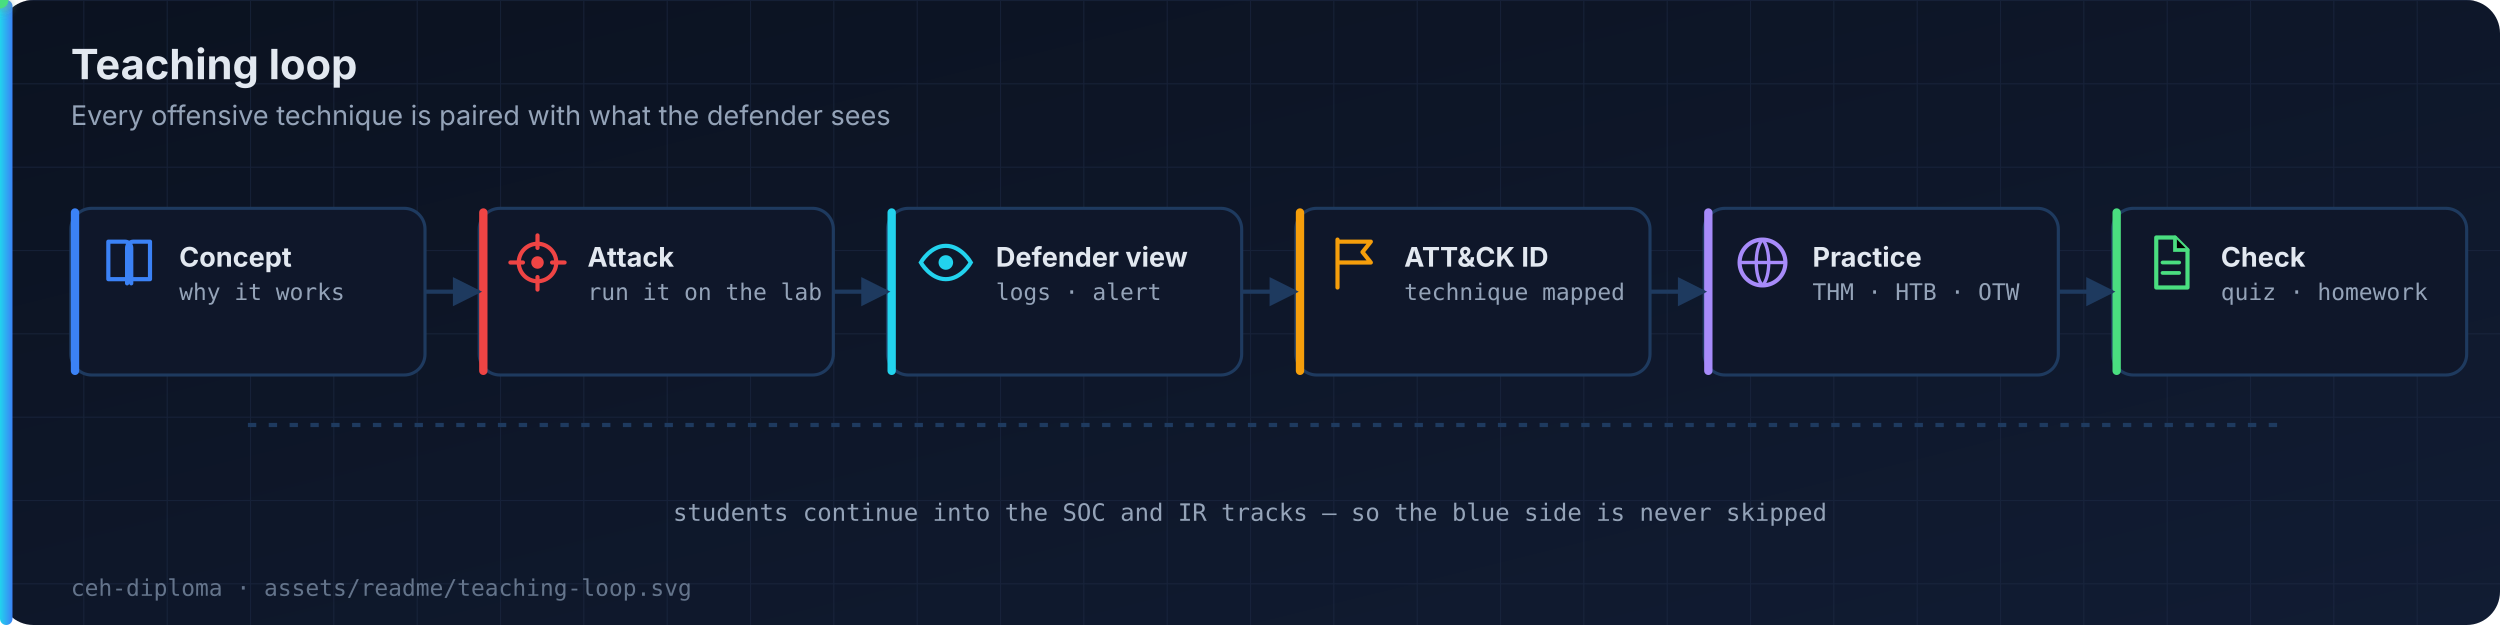
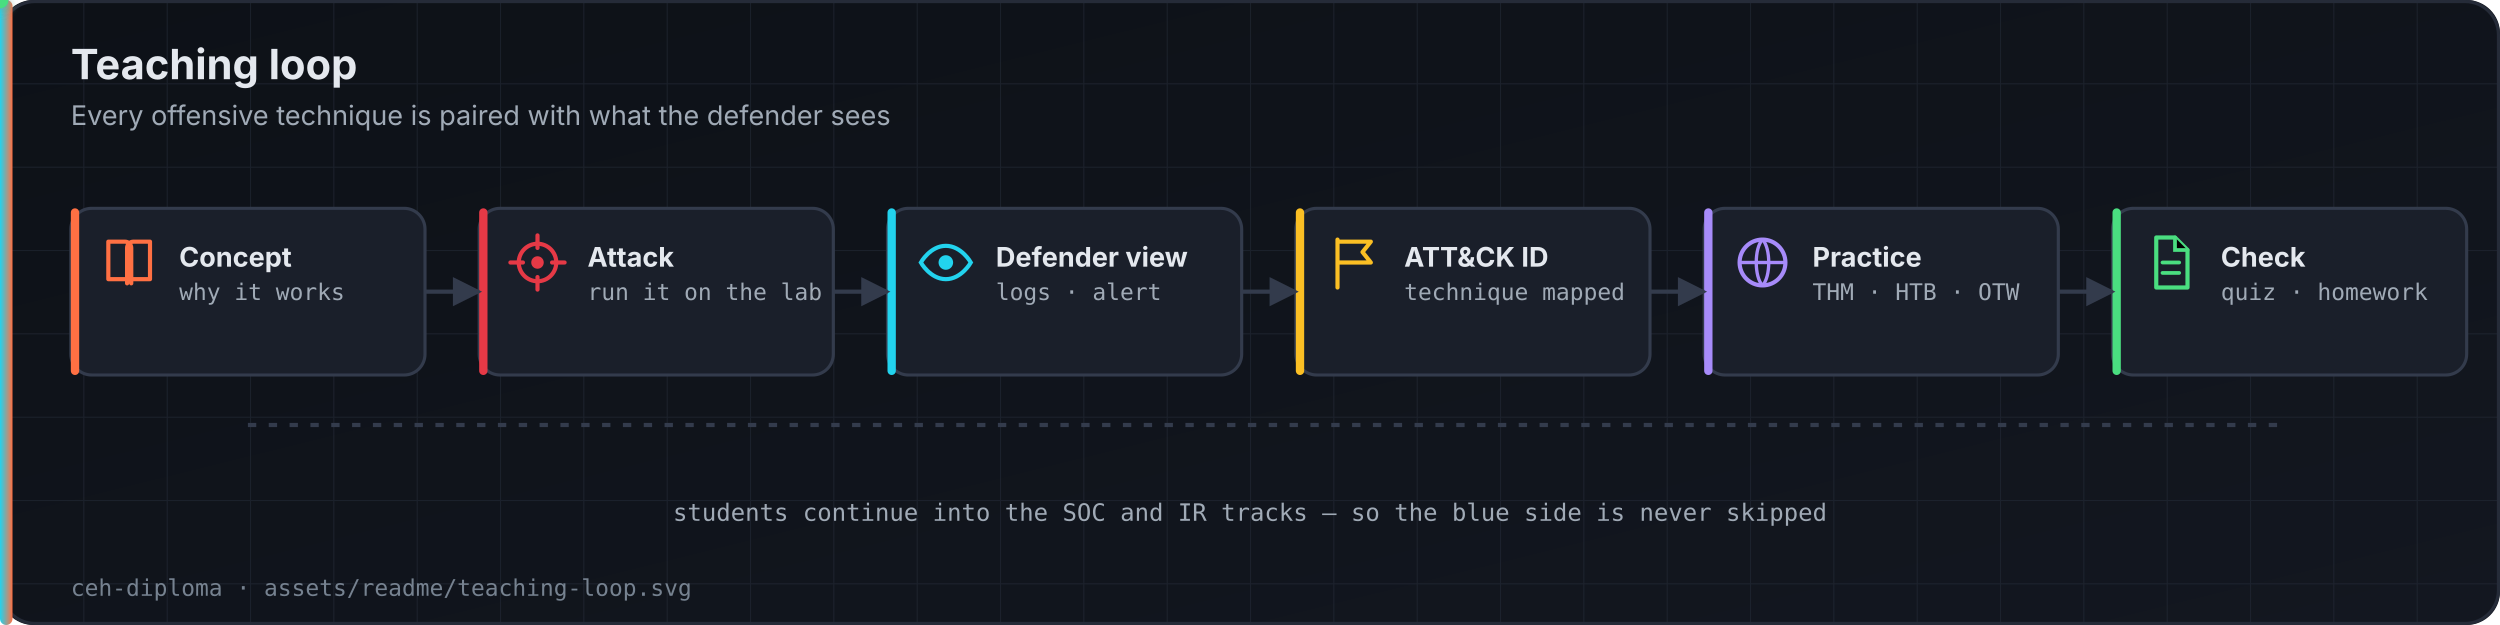
<svg xmlns="http://www.w3.org/2000/svg" width="1200" height="300" viewBox="0 0 1200 300" role="img" aria-label="How every CEH topic is taught — attack paired with detection">
  <defs>
    <linearGradient id="bg" x1="0" y1="0" x2="1" y2="1">
-       <stop offset="0" stop-color="#0B1220" />
-       <stop offset="1" stop-color="#111C33" />
+       <stop offset="0" stop-color="#0d1117" />
+       <stop offset="1" stop-color="#131720" />
    </linearGradient>
    <linearGradient id="accent" x1="0" y1="0" x2="1" y2="0">
-       <stop offset="0" stop-color="#22D3EE" />
-       <stop offset="1" stop-color="#3B82F6" />
+       <stop offset="0" stop-color="#22d3ee" />
+       <stop offset="1" stop-color="#ff7043" />
    </linearGradient>
    <pattern id="grid" width="40" height="40" patternUnits="userSpaceOnUse">
-       <path d="M40 0H0V40" fill="none" stroke="#1E2A45" stroke-width="1" />
+       <path d="M40 0H0V40" fill="none" stroke="#252b38" stroke-width="1" />
    </pattern>
    <filter id="glow" x="-100%" y="-100%" width="300%" height="300%">
      <feGaussianBlur stdDeviation="2.5" result="b" />
      <feMerge>
        <feMergeNode in="b" />
        <feMergeNode in="SourceGraphic" />
      </feMerge>
    </filter>
-     <marker id="arrow-1E3A5F" viewBox="0 0 10 10" refX="9" refY="5" markerWidth="7" markerHeight="7" orient="auto-start-reverse">
-       <path d="M0 0L10 5L0 10z" fill="#1E3A5F" />
+     <marker id="arrow-333b4c" viewBox="0 0 10 10" refX="9" refY="5" markerWidth="7" markerHeight="7" orient="auto-start-reverse">
+       <path d="M0 0L10 5L0 10z" fill="#333b4c" />
    </marker>
  </defs>
  <rect width="1200" height="300" rx="16" fill="url(#bg)" />
+   <rect x="0.75" y="0.75" width="1198.5" height="298.5" rx="16" fill="none" stroke="#252b38" stroke-width="1.5" />
  <rect width="1200" height="300" rx="16" fill="url(#grid)" opacity="0.55" />
  <rect x="0" y="0" width="6" height="300" rx="3" fill="url(#accent)" />
-   <text x="34" y="38" font-family="Inter, Segoe UI, Arial, sans-serif" font-size="20" font-weight="700" fill="#E2E8F0">Teaching loop</text>
-   <text x="34" y="60" font-family="Inter, Segoe UI, Arial, sans-serif" font-size="13" fill="#94A3B8">Every offensive technique is paired with what the defender sees</text>
+   <text x="34" y="38" font-family="Inter, Segoe UI, Arial, sans-serif" font-size="20" font-weight="700" fill="#e4e8ee">Teaching loop</text>
+   <text x="34" y="60" font-family="Inter, Segoe UI, Arial, sans-serif" font-size="13" fill="#a0aab6">Every offensive technique is paired with what the defender sees</text>
  <g transform="translate(34,100)">
-     <rect width="170" height="80" rx="10" fill="#0F172A" stroke="#1E3A5F" stroke-width="1.5" />
-     <rect width="4" height="80" rx="2" fill="#3B82F6" />
+     <rect width="170" height="80" rx="10" fill="#1a1f2a" stroke="#333b4c" stroke-width="1.5" />
+     <rect width="4" height="80" rx="2" fill="#ff7043" />
    <g transform="translate(14,12)">
-       <path d="M4 4h8a3 3 0 013 3v17a2 2 0 00-2-2H4zM24 4h-8a3 3 0 00-3 3v17a2 2 0 012-2h9z" fill="none" stroke="#3B82F6" stroke-width="2" stroke-linejoin="round" />
+       <path d="M4 4h8a3 3 0 013 3v17a2 2 0 00-2-2H4zM24 4h-8a3 3 0 00-3 3v17a2 2 0 012-2h9z" fill="none" stroke="#ff7043" stroke-width="2" stroke-linejoin="round" />
    </g>
-     <text x="52" y="28" font-family="Inter, Segoe UI, Arial, sans-serif" font-size="13" font-weight="700" fill="#E2E8F0">Concept</text>
-     <text x="52" y="44" font-family="ui-monospace, SFMono-Regular, Menlo, Consolas, monospace" font-size="11" fill="#94A3B8">why it works</text>
+     <text x="52" y="28" font-family="Inter, Segoe UI, Arial, sans-serif" font-size="13" font-weight="700" fill="#e4e8ee">Concept</text>
+     <text x="52" y="44" font-family="ui-monospace, SFMono-Regular, Menlo, Consolas, monospace" font-size="11" fill="#a0aab6">why it works</text>
  </g>
  <g transform="translate(230,100)">
-     <rect width="170" height="80" rx="10" fill="#0F172A" stroke="#1E3A5F" stroke-width="1.5" />
-     <rect width="4" height="80" rx="2" fill="#EF4444" />
+     <rect width="170" height="80" rx="10" fill="#1a1f2a" stroke="#333b4c" stroke-width="1.5" />
+     <rect width="4" height="80" rx="2" fill="#e63946" />
    <g transform="translate(14,12)">
-       <circle cx="14" cy="14" r="9" fill="none" stroke="#EF4444" stroke-width="2" />
-       <circle cx="14" cy="14" r="3" fill="#EF4444" />
-       <path d="M14 1v6M14 21v6M1 14h6M21 14h6" stroke="#EF4444" stroke-width="2" stroke-linecap="round" />
+       <circle cx="14" cy="14" r="9" fill="none" stroke="#e63946" stroke-width="2" />
+       <circle cx="14" cy="14" r="3" fill="#e63946" />
+       <path d="M14 1v6M14 21v6M1 14h6M21 14h6" stroke="#e63946" stroke-width="2" stroke-linecap="round" />
    </g>
-     <text x="52" y="28" font-family="Inter, Segoe UI, Arial, sans-serif" font-size="13" font-weight="700" fill="#E2E8F0">Attack</text>
-     <text x="52" y="44" font-family="ui-monospace, SFMono-Regular, Menlo, Consolas, monospace" font-size="11" fill="#94A3B8">run it on the lab</text>
+     <text x="52" y="28" font-family="Inter, Segoe UI, Arial, sans-serif" font-size="13" font-weight="700" fill="#e4e8ee">Attack</text>
+     <text x="52" y="44" font-family="ui-monospace, SFMono-Regular, Menlo, Consolas, monospace" font-size="11" fill="#a0aab6">run it on the lab</text>
  </g>
  <g transform="translate(426,100)">
-     <rect width="170" height="80" rx="10" fill="#0F172A" stroke="#1E3A5F" stroke-width="1.5" />
-     <rect width="4" height="80" rx="2" fill="#22D3EE" />
+     <rect width="170" height="80" rx="10" fill="#1a1f2a" stroke="#333b4c" stroke-width="1.5" />
+     <rect width="4" height="80" rx="2" fill="#22d3ee" />
    <g transform="translate(14,12)">
-       <path d="M2 14s4.5-8 12-8 12 8 12 8-4.5 8-12 8S2 14 2 14z" fill="none" stroke="#22D3EE" stroke-width="2" />
-       <circle cx="14" cy="14" r="3.5" fill="#22D3EE" />
+       <path d="M2 14s4.5-8 12-8 12 8 12 8-4.5 8-12 8S2 14 2 14z" fill="none" stroke="#22d3ee" stroke-width="2" />
+       <circle cx="14" cy="14" r="3.5" fill="#22d3ee" />
    </g>
-     <text x="52" y="28" font-family="Inter, Segoe UI, Arial, sans-serif" font-size="13" font-weight="700" fill="#E2E8F0">Defender view</text>
-     <text x="52" y="44" font-family="ui-monospace, SFMono-Regular, Menlo, Consolas, monospace" font-size="11" fill="#94A3B8">logs · alert</text>
+     <text x="52" y="28" font-family="Inter, Segoe UI, Arial, sans-serif" font-size="13" font-weight="700" fill="#e4e8ee">Defender view</text>
+     <text x="52" y="44" font-family="ui-monospace, SFMono-Regular, Menlo, Consolas, monospace" font-size="11" fill="#a0aab6">logs · alert</text>
  </g>
  <g transform="translate(622,100)">
-     <rect width="170" height="80" rx="10" fill="#0F172A" stroke="#1E3A5F" stroke-width="1.5" />
-     <rect width="4" height="80" rx="2" fill="#F59E0B" />
+     <rect width="170" height="80" rx="10" fill="#1a1f2a" stroke="#333b4c" stroke-width="1.5" />
+     <rect width="4" height="80" rx="2" fill="#fbbf24" />
    <g transform="translate(14,12)">
-       <path d="M6 26V3M6 4h16l-4 5 4 5H6" fill="none" stroke="#F59E0B" stroke-width="2" stroke-linejoin="round" stroke-linecap="round" />
+       <path d="M6 26V3M6 4h16l-4 5 4 5H6" fill="none" stroke="#fbbf24" stroke-width="2" stroke-linejoin="round" stroke-linecap="round" />
    </g>
-     <text x="52" y="28" font-family="Inter, Segoe UI, Arial, sans-serif" font-size="13" font-weight="700" fill="#E2E8F0">ATT&amp;CK ID</text>
-     <text x="52" y="44" font-family="ui-monospace, SFMono-Regular, Menlo, Consolas, monospace" font-size="11" fill="#94A3B8">technique mapped</text>
+     <text x="52" y="28" font-family="Inter, Segoe UI, Arial, sans-serif" font-size="13" font-weight="700" fill="#e4e8ee">ATT&amp;CK ID</text>
+     <text x="52" y="44" font-family="ui-monospace, SFMono-Regular, Menlo, Consolas, monospace" font-size="11" fill="#a0aab6">technique mapped</text>
  </g>
  <g transform="translate(818,100)">
-     <rect width="170" height="80" rx="10" fill="#0F172A" stroke="#1E3A5F" stroke-width="1.5" />
-     <rect width="4" height="80" rx="2" fill="#A78BFA" />
+     <rect width="170" height="80" rx="10" fill="#1a1f2a" stroke="#333b4c" stroke-width="1.5" />
+     <rect width="4" height="80" rx="2" fill="#a78bfa" />
    <g transform="translate(14,12)">
-       <circle cx="14" cy="14" r="11" fill="none" stroke="#A78BFA" stroke-width="2" />
-       <path d="M3 14h22M14 3c-4 4-4 18 0 22M14 3c4 4 4 18 0 22" fill="none" stroke="#A78BFA" stroke-width="1.6" />
+       <circle cx="14" cy="14" r="11" fill="none" stroke="#a78bfa" stroke-width="2" />
+       <path d="M3 14h22M14 3c-4 4-4 18 0 22M14 3c4 4 4 18 0 22" fill="none" stroke="#a78bfa" stroke-width="1.6" />
    </g>
-     <text x="52" y="28" font-family="Inter, Segoe UI, Arial, sans-serif" font-size="13" font-weight="700" fill="#E2E8F0">Practice</text>
-     <text x="52" y="44" font-family="ui-monospace, SFMono-Regular, Menlo, Consolas, monospace" font-size="11" fill="#94A3B8">THM · HTB · OTW</text>
+     <text x="52" y="28" font-family="Inter, Segoe UI, Arial, sans-serif" font-size="13" font-weight="700" fill="#e4e8ee">Practice</text>
+     <text x="52" y="44" font-family="ui-monospace, SFMono-Regular, Menlo, Consolas, monospace" font-size="11" fill="#a0aab6">THM · HTB · OTW</text>
  </g>
  <g transform="translate(1014,100)">
-     <rect width="170" height="80" rx="10" fill="#0F172A" stroke="#1E3A5F" stroke-width="1.5" />
-     <rect width="4" height="80" rx="2" fill="#4ADE80" />
+     <rect width="170" height="80" rx="10" fill="#1a1f2a" stroke="#333b4c" stroke-width="1.5" />
+     <rect width="4" height="80" rx="2" fill="#4ade80" />
    <g transform="translate(14,12)">
-       <path d="M7 2h9l6 6v18H7z" fill="none" stroke="#4ADE80" stroke-width="2" stroke-linejoin="round" />
-       <path d="M16 2v6h6M10 14h8M10 19h8" stroke="#4ADE80" stroke-width="1.8" stroke-linecap="round" />
+       <path d="M7 2h9l6 6v18H7z" fill="none" stroke="#4ade80" stroke-width="2" stroke-linejoin="round" />
+       <path d="M16 2v6h6M10 14h8M10 19h8" stroke="#4ade80" stroke-width="1.8" stroke-linecap="round" />
    </g>
-     <text x="52" y="28" font-family="Inter, Segoe UI, Arial, sans-serif" font-size="13" font-weight="700" fill="#E2E8F0">Check</text>
-     <text x="52" y="44" font-family="ui-monospace, SFMono-Regular, Menlo, Consolas, monospace" font-size="11" fill="#94A3B8">quiz · homework</text>
+     <text x="52" y="28" font-family="Inter, Segoe UI, Arial, sans-serif" font-size="13" font-weight="700" fill="#e4e8ee">Check</text>
+     <text x="52" y="44" font-family="ui-monospace, SFMono-Regular, Menlo, Consolas, monospace" font-size="11" fill="#a0aab6">quiz · homework</text>
  </g>
-   <path d="M204,140.0 L230,140.0" fill="none" stroke="#1E3A5F" stroke-width="2" opacity="1" marker-end="url(#arrow-1E3A5F)" />
-   <path d="M400,140.0 L426,140.0" fill="none" stroke="#1E3A5F" stroke-width="2" opacity="1" marker-end="url(#arrow-1E3A5F)" />
-   <path d="M596,140.0 L622,140.0" fill="none" stroke="#1E3A5F" stroke-width="2" opacity="1" marker-end="url(#arrow-1E3A5F)" />
-   <path d="M792,140.0 L818,140.0" fill="none" stroke="#1E3A5F" stroke-width="2" opacity="1" marker-end="url(#arrow-1E3A5F)" />
-   <path d="M988,140.0 L1014,140.0" fill="none" stroke="#1E3A5F" stroke-width="2" opacity="1" marker-end="url(#arrow-1E3A5F)" />
-   <path d="M119.0,204 L315.0,204 L511.0,204 L707.0,204 L903.0,204 L1099.0,204" stroke="#1E3A5F" stroke-width="2" fill="none" stroke-dasharray="4 6" />
-   <circle r="4" fill="#EF4444" filter="url(#glow)">
+   <path d="M204,140.0 L230,140.0" fill="none" stroke="#333b4c" stroke-width="2" opacity="1" marker-end="url(#arrow-333b4c)" />
+   <path d="M400,140.0 L426,140.0" fill="none" stroke="#333b4c" stroke-width="2" opacity="1" marker-end="url(#arrow-333b4c)" />
+   <path d="M596,140.0 L622,140.0" fill="none" stroke="#333b4c" stroke-width="2" opacity="1" marker-end="url(#arrow-333b4c)" />
+   <path d="M792,140.0 L818,140.0" fill="none" stroke="#333b4c" stroke-width="2" opacity="1" marker-end="url(#arrow-333b4c)" />
+   <path d="M988,140.0 L1014,140.0" fill="none" stroke="#333b4c" stroke-width="2" opacity="1" marker-end="url(#arrow-333b4c)" />
+   <path d="M119.0,204 L315.0,204 L511.0,204 L707.0,204 L903.0,204 L1099.0,204" stroke="#333b4c" stroke-width="2" fill="none" stroke-dasharray="4 6" />
+   <circle r="4" fill="#e63946" filter="url(#glow)">
    <animateMotion dur="4.5s" begin="0.0s" repeatCount="indefinite" path="M119.0,204 L315.0,204 L511.0,204 L707.0,204 L903.0,204 L1099.0,204" />
  </circle>
-   <circle r="4" fill="#22D3EE" filter="url(#glow)">
+   <circle r="4" fill="#22d3ee" filter="url(#glow)">
    <animateMotion dur="4.5s" begin="1.5s" repeatCount="indefinite" path="M119.0,204 L315.0,204 L511.0,204 L707.0,204 L903.0,204 L1099.0,204" />
  </circle>
-   <circle r="4" fill="#4ADE80" filter="url(#glow)">
+   <circle r="4" fill="#4ade80" filter="url(#glow)">
    <animateMotion dur="4.5s" begin="3.0s" repeatCount="indefinite" path="M119.0,204 L315.0,204 L511.0,204 L707.0,204 L903.0,204 L1099.0,204" />
  </circle>
-   <text x="600" y="250" font-family="ui-monospace, SFMono-Regular, Menlo, Consolas, monospace" font-size="11.5" fill="#94A3B8" text-anchor="middle">students continue into the SOC and IR tracks — so the blue side is never skipped</text>
-   <text x="34" y="286" font-family="ui-monospace, SFMono-Regular, Menlo, Consolas, monospace" font-size="11" fill="#64748B">ceh-diploma · assets/readme/teaching-loop.svg</text>
+   <text x="600" y="250" font-family="ui-monospace, SFMono-Regular, Menlo, Consolas, monospace" font-size="11.5" fill="#a0aab6" text-anchor="middle">students continue into the SOC and IR tracks — so the blue side is never skipped</text>
+   <text x="34" y="286" font-family="ui-monospace, SFMono-Regular, Menlo, Consolas, monospace" font-size="11" fill="#768290">ceh-diploma · assets/readme/teaching-loop.svg</text>
</svg>
